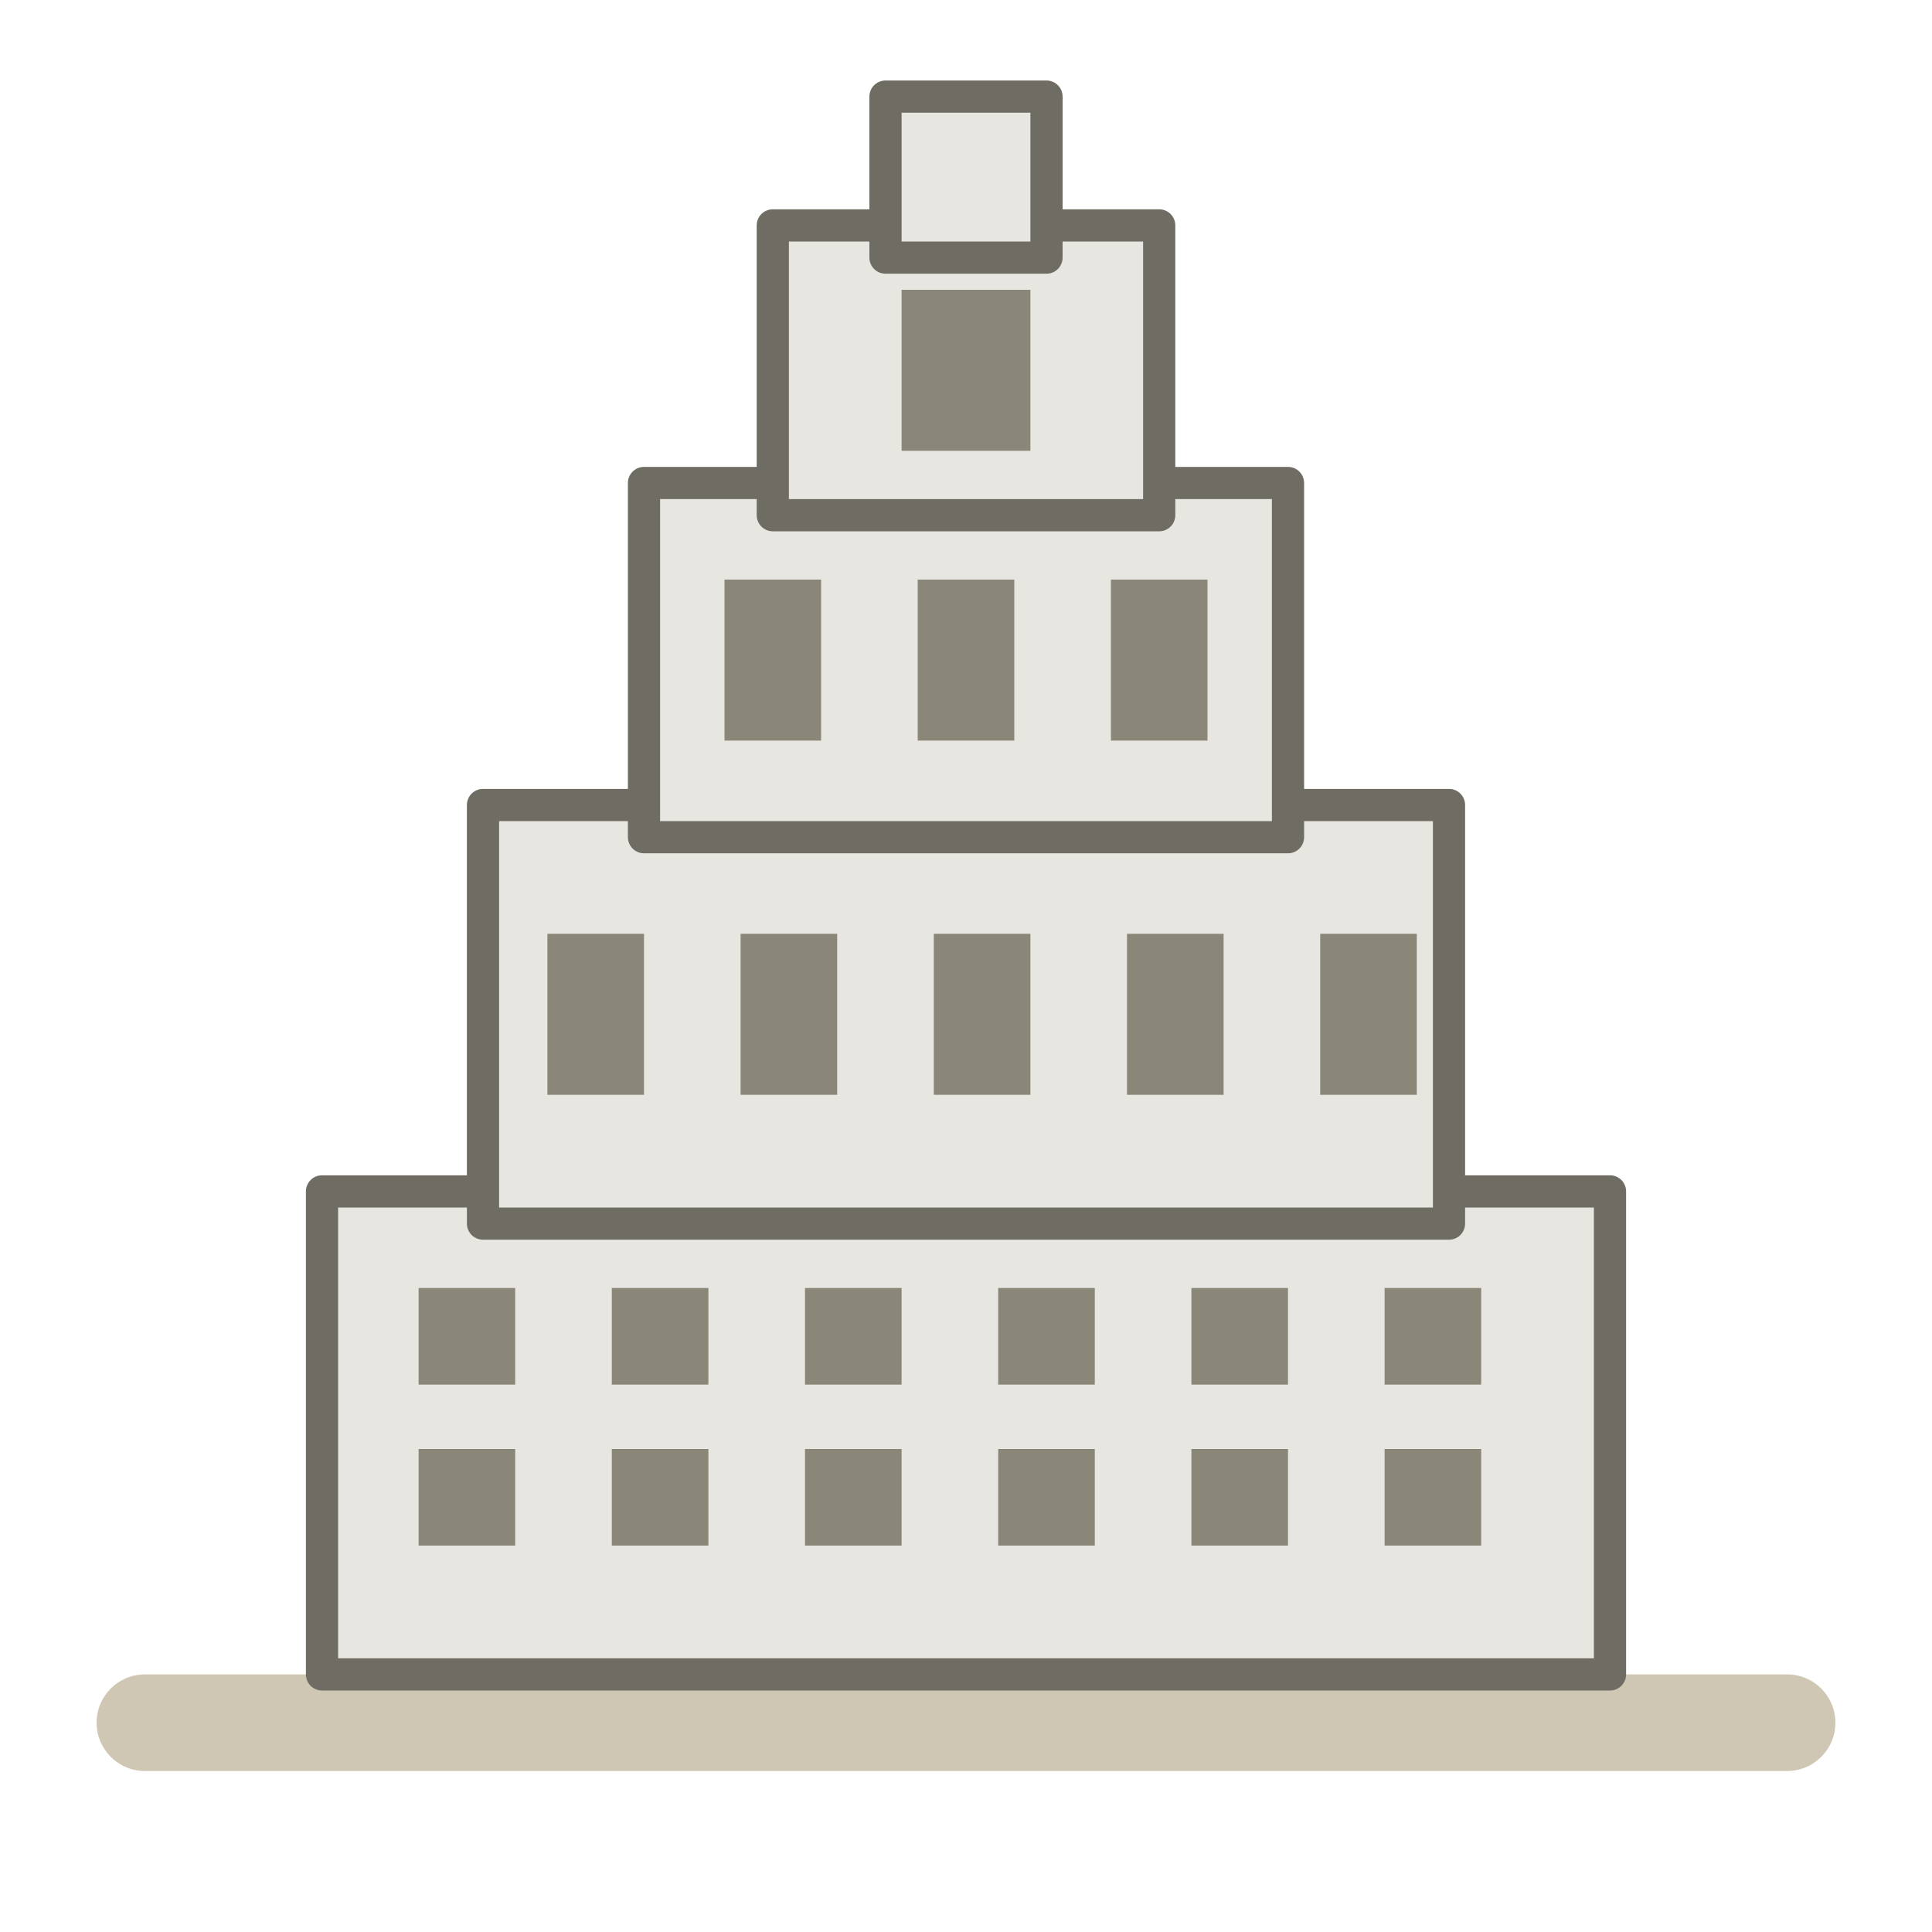
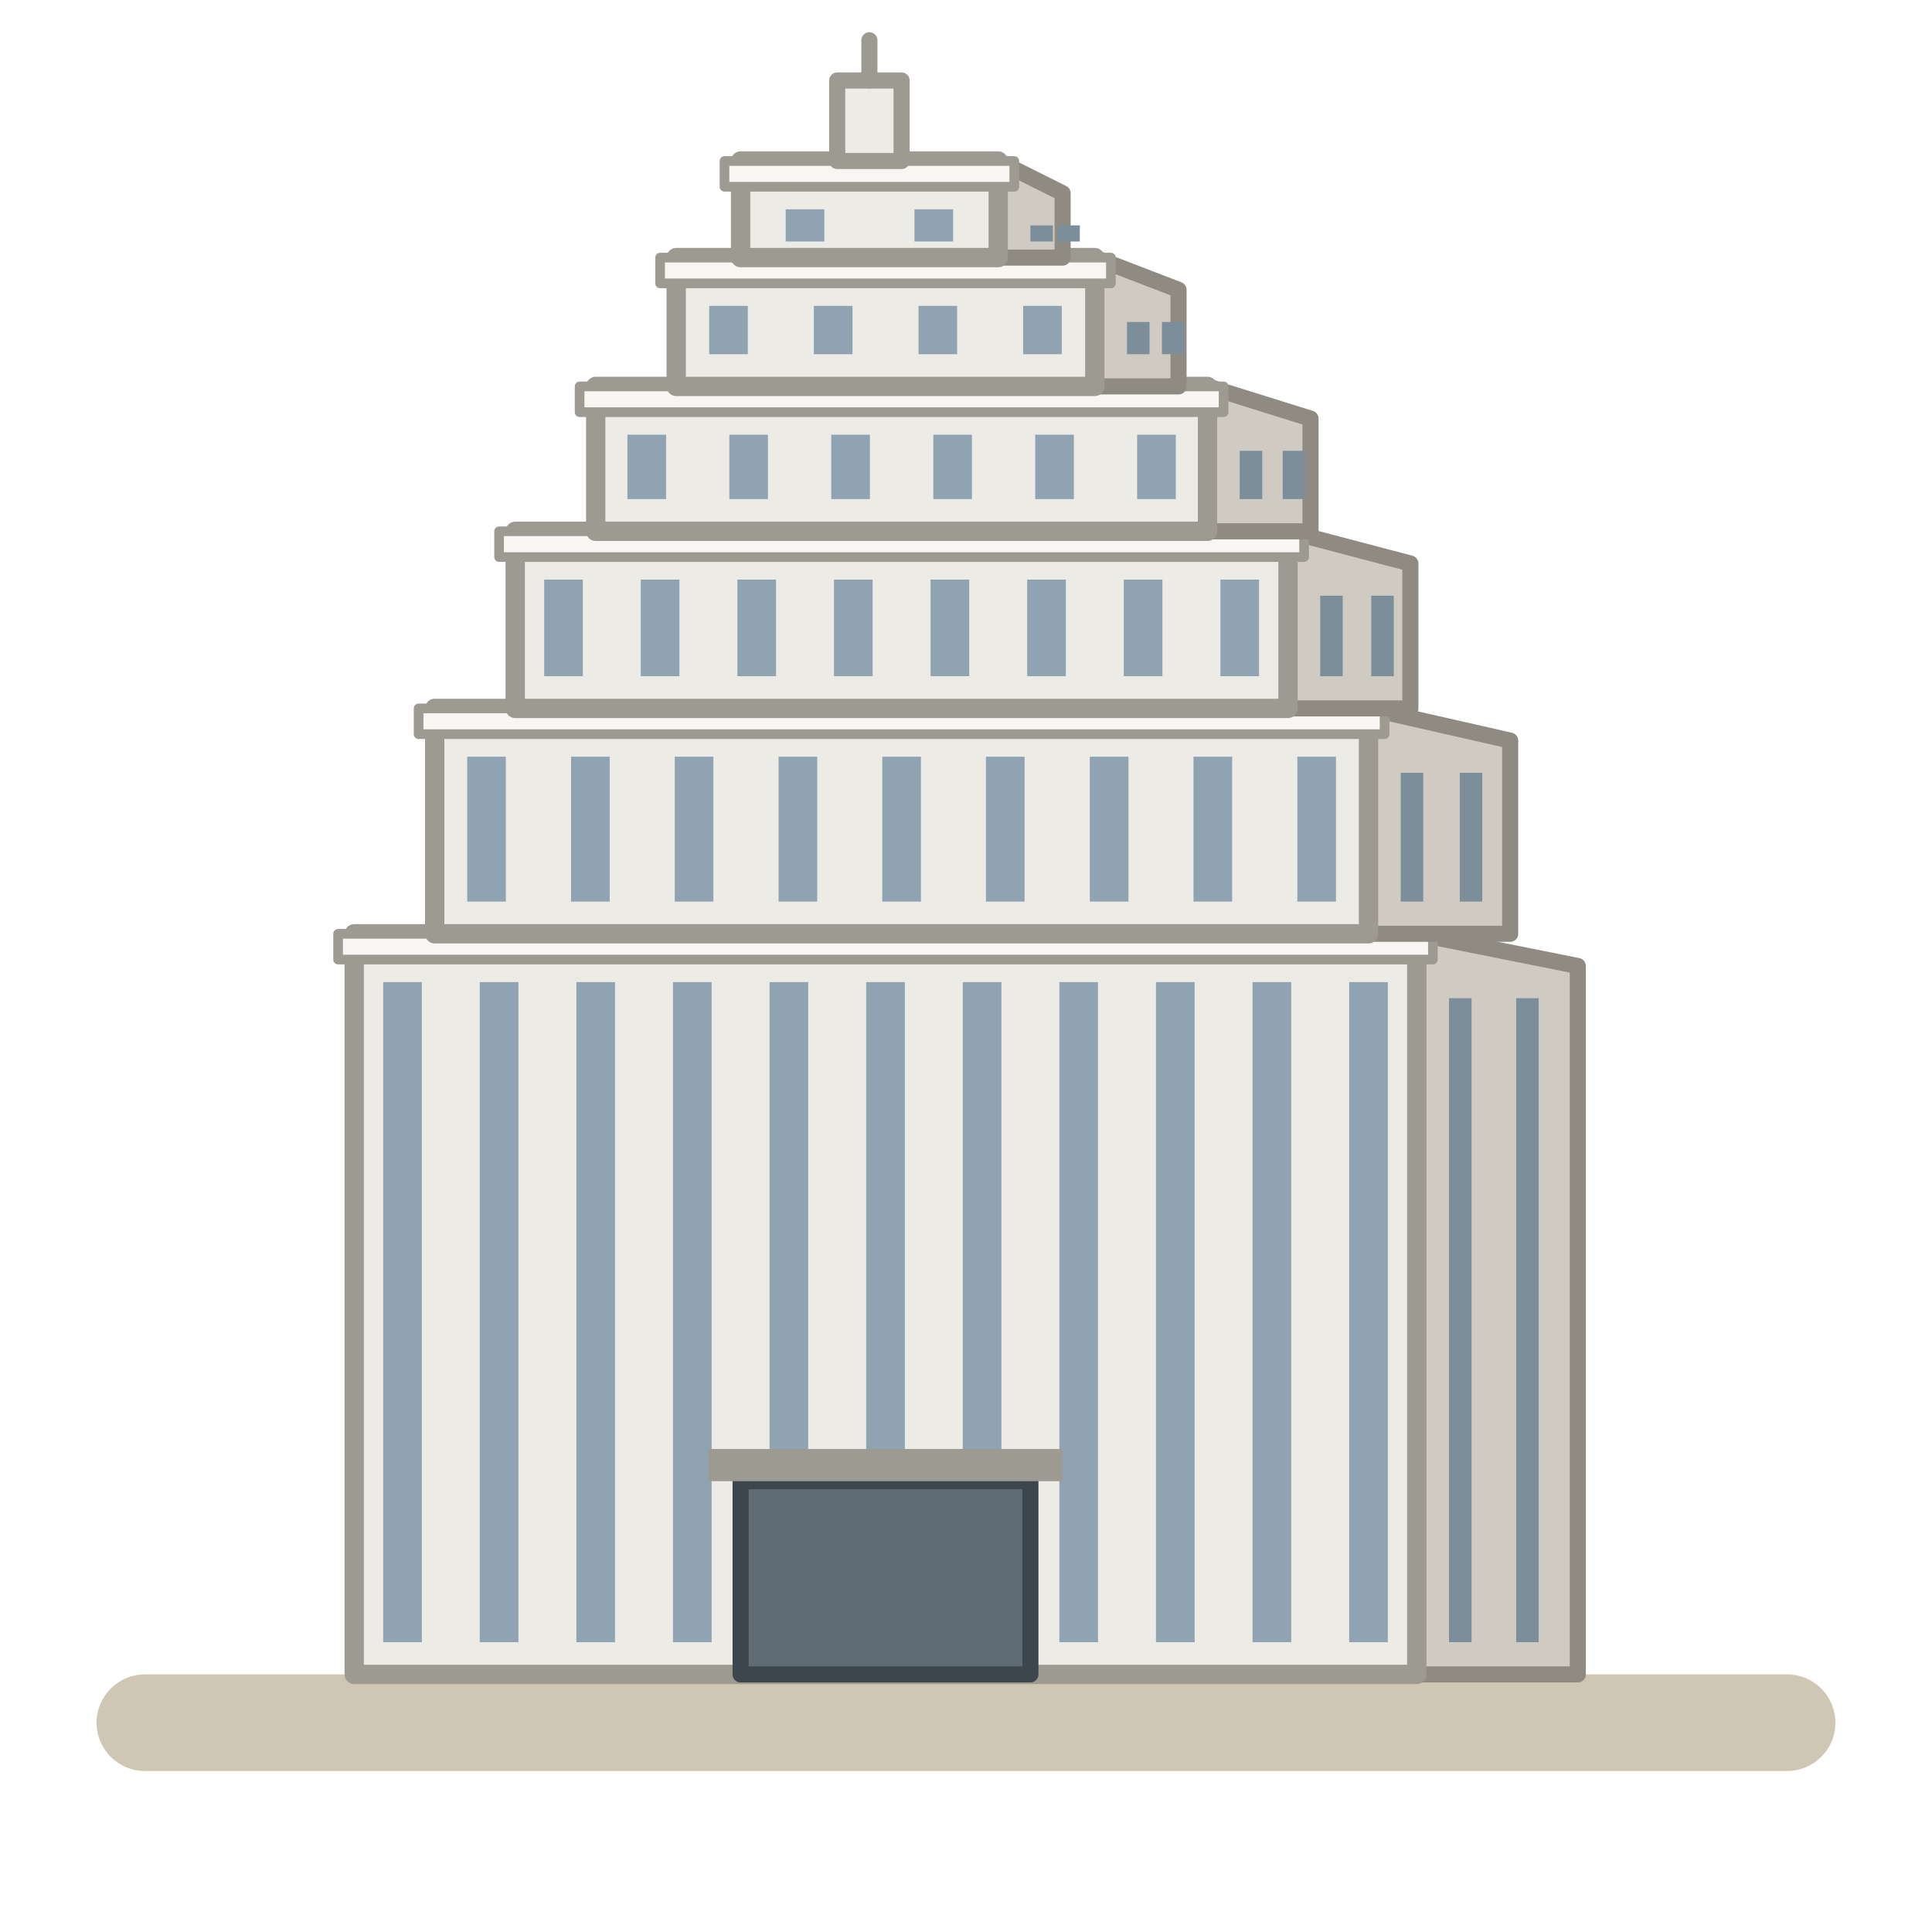
<svg xmlns="http://www.w3.org/2000/svg" viewBox="0 0 120 120">
  <rect x="6" y="104" width="108" height="6" rx="3" fill="#cfc6b3" />
-   <g fill="#e8e6e0" stroke="#6f6c64" stroke-width="2" stroke-linejoin="round">
-     <rect x="20" y="74" width="80" height="30" />
-     <rect x="30" y="50" width="60" height="26" />
-     <rect x="40" y="30" width="40" height="22" />
-     <rect x="48" y="14" width="24" height="18" />
-     <rect x="55" y="6" width="10" height="10" />
-   </g>
-   <g fill="#8a8678">
-     <rect x="26" y="80" width="6" height="6" />
-     <rect x="38" y="80" width="6" height="6" />
-     <rect x="50" y="80" width="6" height="6" />
-     <rect x="62" y="80" width="6" height="6" />
-     <rect x="74" y="80" width="6" height="6" />
-     <rect x="86" y="80" width="6" height="6" />
-     <rect x="26" y="90" width="6" height="6" />
-     <rect x="38" y="90" width="6" height="6" />
-     <rect x="50" y="90" width="6" height="6" />
-     <rect x="62" y="90" width="6" height="6" />
-     <rect x="74" y="90" width="6" height="6" />
-     <rect x="86" y="90" width="6" height="6" />
-     <rect x="34" y="58" width="6" height="10" />
-     <rect x="46" y="58" width="6" height="10" />
-     <rect x="58" y="58" width="6" height="10" />
-     <rect x="70" y="58" width="6" height="10" />
-     <rect x="82" y="58" width="6" height="10" />
-     <rect x="45" y="36" width="6" height="10" />
-     <rect x="57" y="36" width="6" height="10" />
-     <rect x="69" y="36" width="6" height="10" />
-     <rect x="56" y="18" width="8" height="10" />
-   </g>
+   <path d="M88 58 L98.0 60 V104 H88Z" fill="#cfcbc2" stroke="#8f8b82" stroke-width="1" stroke-linejoin="round" />
+   <rect x="22" y="58" width="66" height="46" fill="#ecebe6" stroke="#9d9a92" stroke-width="1.2" stroke-linejoin="round" />
+   <rect x="21" y="58" width="68" height="1.6" fill="#f7f6f2" stroke="#9d9a92" stroke-width="0.6" stroke-linejoin="round" />
+   <rect x="23.8" y="61" width="2.4" height="41" fill="#8fa3b3" />
+   <rect x="29.8" y="61" width="2.4" height="41" fill="#8fa3b3" />
+   <rect x="35.8" y="61" width="2.4" height="41" fill="#8fa3b3" />
+   <rect x="41.8" y="61" width="2.4" height="41" fill="#8fa3b3" />
+   <rect x="47.8" y="61" width="2.4" height="41" fill="#8fa3b3" />
+   <rect x="53.8" y="61" width="2.4" height="41" fill="#8fa3b3" />
+   <rect x="59.8" y="61" width="2.4" height="41" fill="#8fa3b3" />
+   <rect x="65.8" y="61" width="2.4" height="41" fill="#8fa3b3" />
+   <rect x="71.8" y="61" width="2.4" height="41" fill="#8fa3b3" />
+   <rect x="77.8" y="61" width="2.4" height="41" fill="#8fa3b3" />
+   <rect x="83.8" y="61" width="2.4" height="41" fill="#8fa3b3" />
+   <rect x="90.0" y="62" width="1.4" height="40" fill="#7d8e9b" />
+   <rect x="94.17" y="62" width="1.4" height="40" fill="#7d8e9b" />
+   <path d="M85 44 L93.8 46 V58 H85Z" fill="#cfcbc2" stroke="#8f8b82" stroke-width="1" stroke-linejoin="round" />
+   <rect x="27" y="44" width="58" height="14" fill="#ecebe6" stroke="#9d9a92" stroke-width="1.2" stroke-linejoin="round" />
+   <rect x="26" y="44" width="60" height="1.6" fill="#f7f6f2" stroke="#9d9a92" stroke-width="0.6" stroke-linejoin="round" />
+   <rect x="29.02" y="47" width="2.4" height="9" fill="#8fa3b3" />
+   <rect x="35.47" y="47" width="2.4" height="9" fill="#8fa3b3" />
+   <rect x="41.91" y="47" width="2.4" height="9" fill="#8fa3b3" />
+   <rect x="48.36" y="47" width="2.4" height="9" fill="#8fa3b3" />
+   <rect x="54.8" y="47" width="2.4" height="9" fill="#8fa3b3" />
+   <rect x="61.24" y="47" width="2.4" height="9" fill="#8fa3b3" />
+   <rect x="67.69" y="47" width="2.4" height="9" fill="#8fa3b3" />
+   <rect x="74.13" y="47" width="2.4" height="9" fill="#8fa3b3" />
+   <rect x="80.58" y="47" width="2.4" height="9" fill="#8fa3b3" />
+   <rect x="87.0" y="48" width="1.4" height="8" fill="#7d8e9b" />
+   <rect x="90.67" y="48" width="1.4" height="8" fill="#7d8e9b" />
+   <path d="M80 33 L87.6 35 V44 H80Z" fill="#cfcbc2" stroke="#8f8b82" stroke-width="1" stroke-linejoin="round" />
+   <rect x="32" y="33" width="48" height="11" fill="#ecebe6" stroke="#9d9a92" stroke-width="1.2" stroke-linejoin="round" />
+   <rect x="31" y="33" width="50" height="1.6" fill="#f7f6f2" stroke="#9d9a92" stroke-width="0.6" stroke-linejoin="round" />
+   <rect x="33.8" y="36" width="2.4" height="6" fill="#8fa3b3" />
+   <rect x="39.8" y="36" width="2.4" height="6" fill="#8fa3b3" />
+   <rect x="45.8" y="36" width="2.4" height="6" fill="#8fa3b3" />
+   <rect x="51.8" y="36" width="2.4" height="6" fill="#8fa3b3" />
+   <rect x="57.8" y="36" width="2.4" height="6" fill="#8fa3b3" />
+   <rect x="63.8" y="36" width="2.4" height="6" fill="#8fa3b3" />
+   <rect x="69.8" y="36" width="2.4" height="6" fill="#8fa3b3" />
+   <rect x="75.8" y="36" width="2.4" height="6" fill="#8fa3b3" />
+   <rect x="82.0" y="37" width="1.4" height="5" fill="#7d8e9b" />
+   <rect x="85.17" y="37" width="1.4" height="5" fill="#7d8e9b" />
+   <path d="M75 24 L81.4 26 V33 H75Z" fill="#cfcbc2" stroke="#8f8b82" stroke-width="1" stroke-linejoin="round" />
+   <rect x="37" y="24" width="38" height="9" fill="#ecebe6" stroke="#9d9a92" stroke-width="1.2" stroke-linejoin="round" />
+   <rect x="36" y="24" width="40" height="1.6" fill="#f7f6f2" stroke="#9d9a92" stroke-width="0.6" stroke-linejoin="round" />
+   <rect x="38.97" y="27" width="2.4" height="4" fill="#8fa3b3" />
+   <rect x="45.3" y="27" width="2.4" height="4" fill="#8fa3b3" />
+   <rect x="51.63" y="27" width="2.4" height="4" fill="#8fa3b3" />
+   <rect x="57.97" y="27" width="2.4" height="4" fill="#8fa3b3" />
+   <rect x="64.3" y="27" width="2.4" height="4" fill="#8fa3b3" />
+   <rect x="70.63" y="27" width="2.4" height="4" fill="#8fa3b3" />
+   <rect x="77.0" y="28" width="1.4" height="3" fill="#7d8e9b" />
+   <rect x="79.67" y="28" width="1.4" height="3" fill="#7d8e9b" />
+   <path d="M68 16 L73.2 18 V24 H68Z" fill="#cfcbc2" stroke="#8f8b82" stroke-width="1" stroke-linejoin="round" />
+   <rect x="42" y="16" width="26" height="8" fill="#ecebe6" stroke="#9d9a92" stroke-width="1.2" stroke-linejoin="round" />
+   <rect x="41" y="16" width="28" height="1.6" fill="#f7f6f2" stroke="#9d9a92" stroke-width="0.6" stroke-linejoin="round" />
+   <rect x="44.05" y="19" width="2.4" height="3" fill="#8fa3b3" />
+   <rect x="50.55" y="19" width="2.4" height="3" fill="#8fa3b3" />
+   <rect x="57.05" y="19" width="2.4" height="3" fill="#8fa3b3" />
+   <rect x="63.55" y="19" width="2.4" height="3" fill="#8fa3b3" />
+   <rect x="70.0" y="20" width="1.4" height="2" fill="#7d8e9b" />
+   <rect x="72.17" y="20" width="1.4" height="2" fill="#7d8e9b" />
+   <path d="M62 10 L66.0 12 V16 H62Z" fill="#cfcbc2" stroke="#8f8b82" stroke-width="1" stroke-linejoin="round" />
+   <rect x="46" y="10" width="16" height="6" fill="#ecebe6" stroke="#9d9a92" stroke-width="1.2" stroke-linejoin="round" />
+   <rect x="45" y="10" width="18" height="1.6" fill="#f7f6f2" stroke="#9d9a92" stroke-width="0.6" stroke-linejoin="round" />
+   <rect x="48.8" y="13" width="2.4" height="2" fill="#8fa3b3" />
+   <rect x="56.8" y="13" width="2.4" height="2" fill="#8fa3b3" />
+   <rect x="64.0" y="14" width="1.4" height="1" fill="#7d8e9b" />
+   <rect x="65.67" y="14" width="1.4" height="1" fill="#7d8e9b" />
+   <rect x="52" y="5" width="4" height="5" fill="#ecebe6" stroke="#9d9a92" stroke-width="1" stroke-linejoin="round" />
+   <line x1="54" y1="2.5" x2="54" y2="5" stroke="#9d9a92" stroke-width="1" stroke-linecap="round" />
+   <rect x="46" y="92" width="18" height="12" fill="#5f6b75" stroke="#3e464d" stroke-width="1" stroke-linejoin="round" />
+   <rect x="44" y="90" width="22" height="2" fill="#9d9a92" />
</svg>
